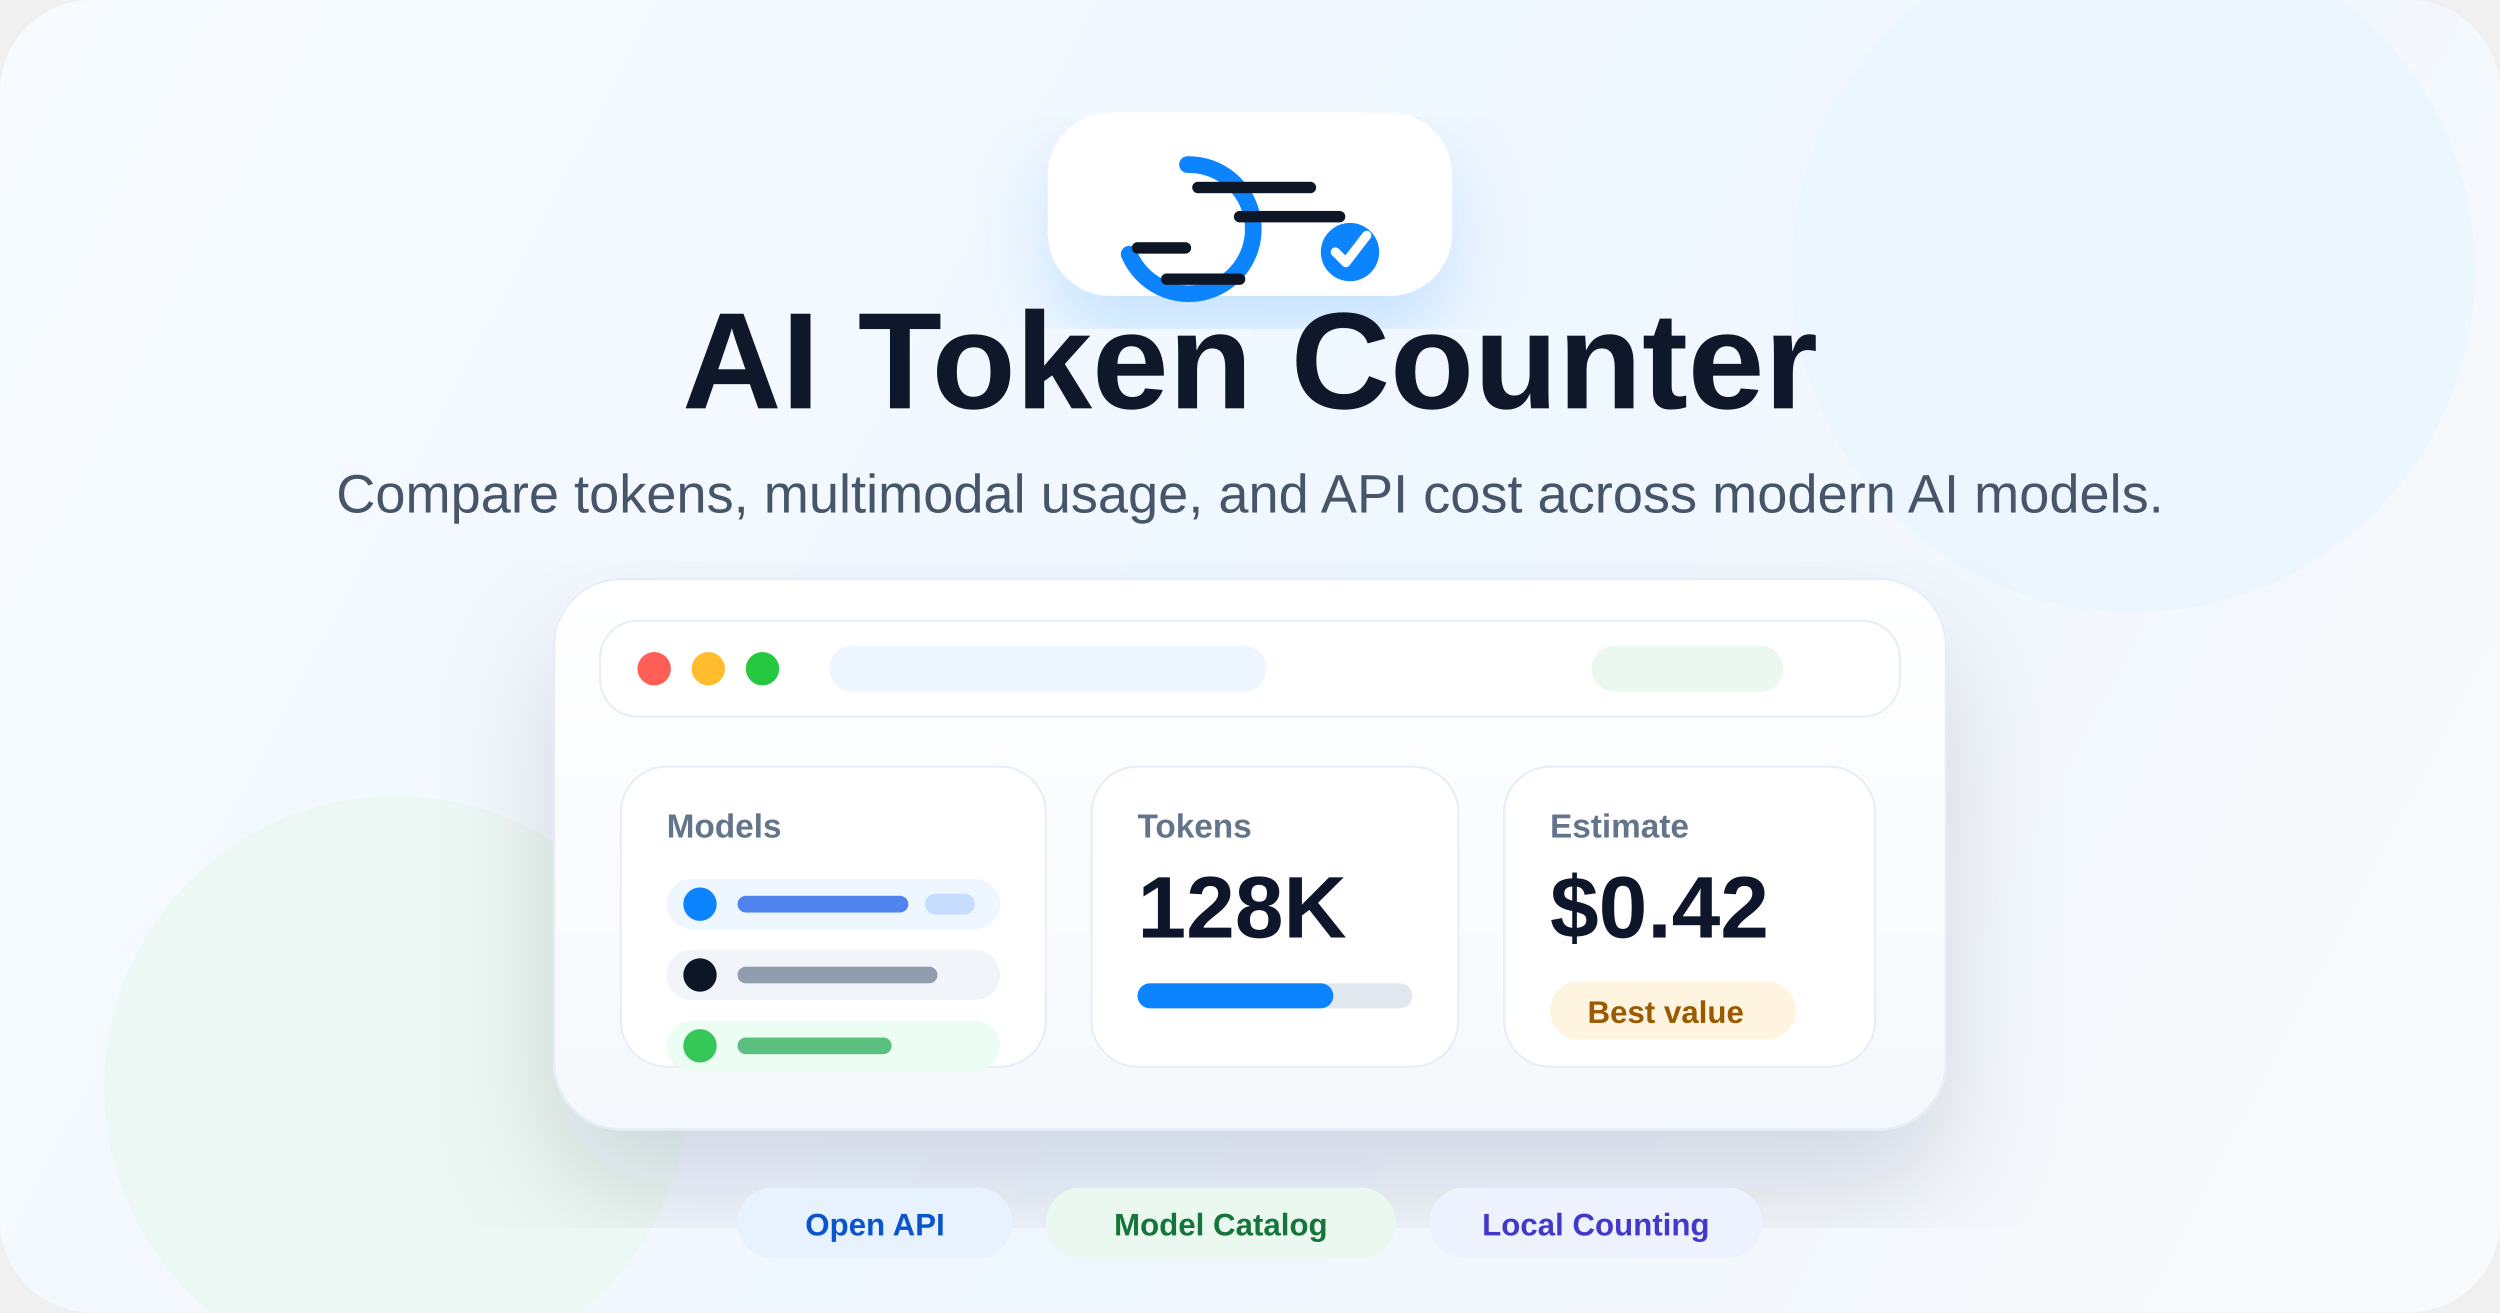
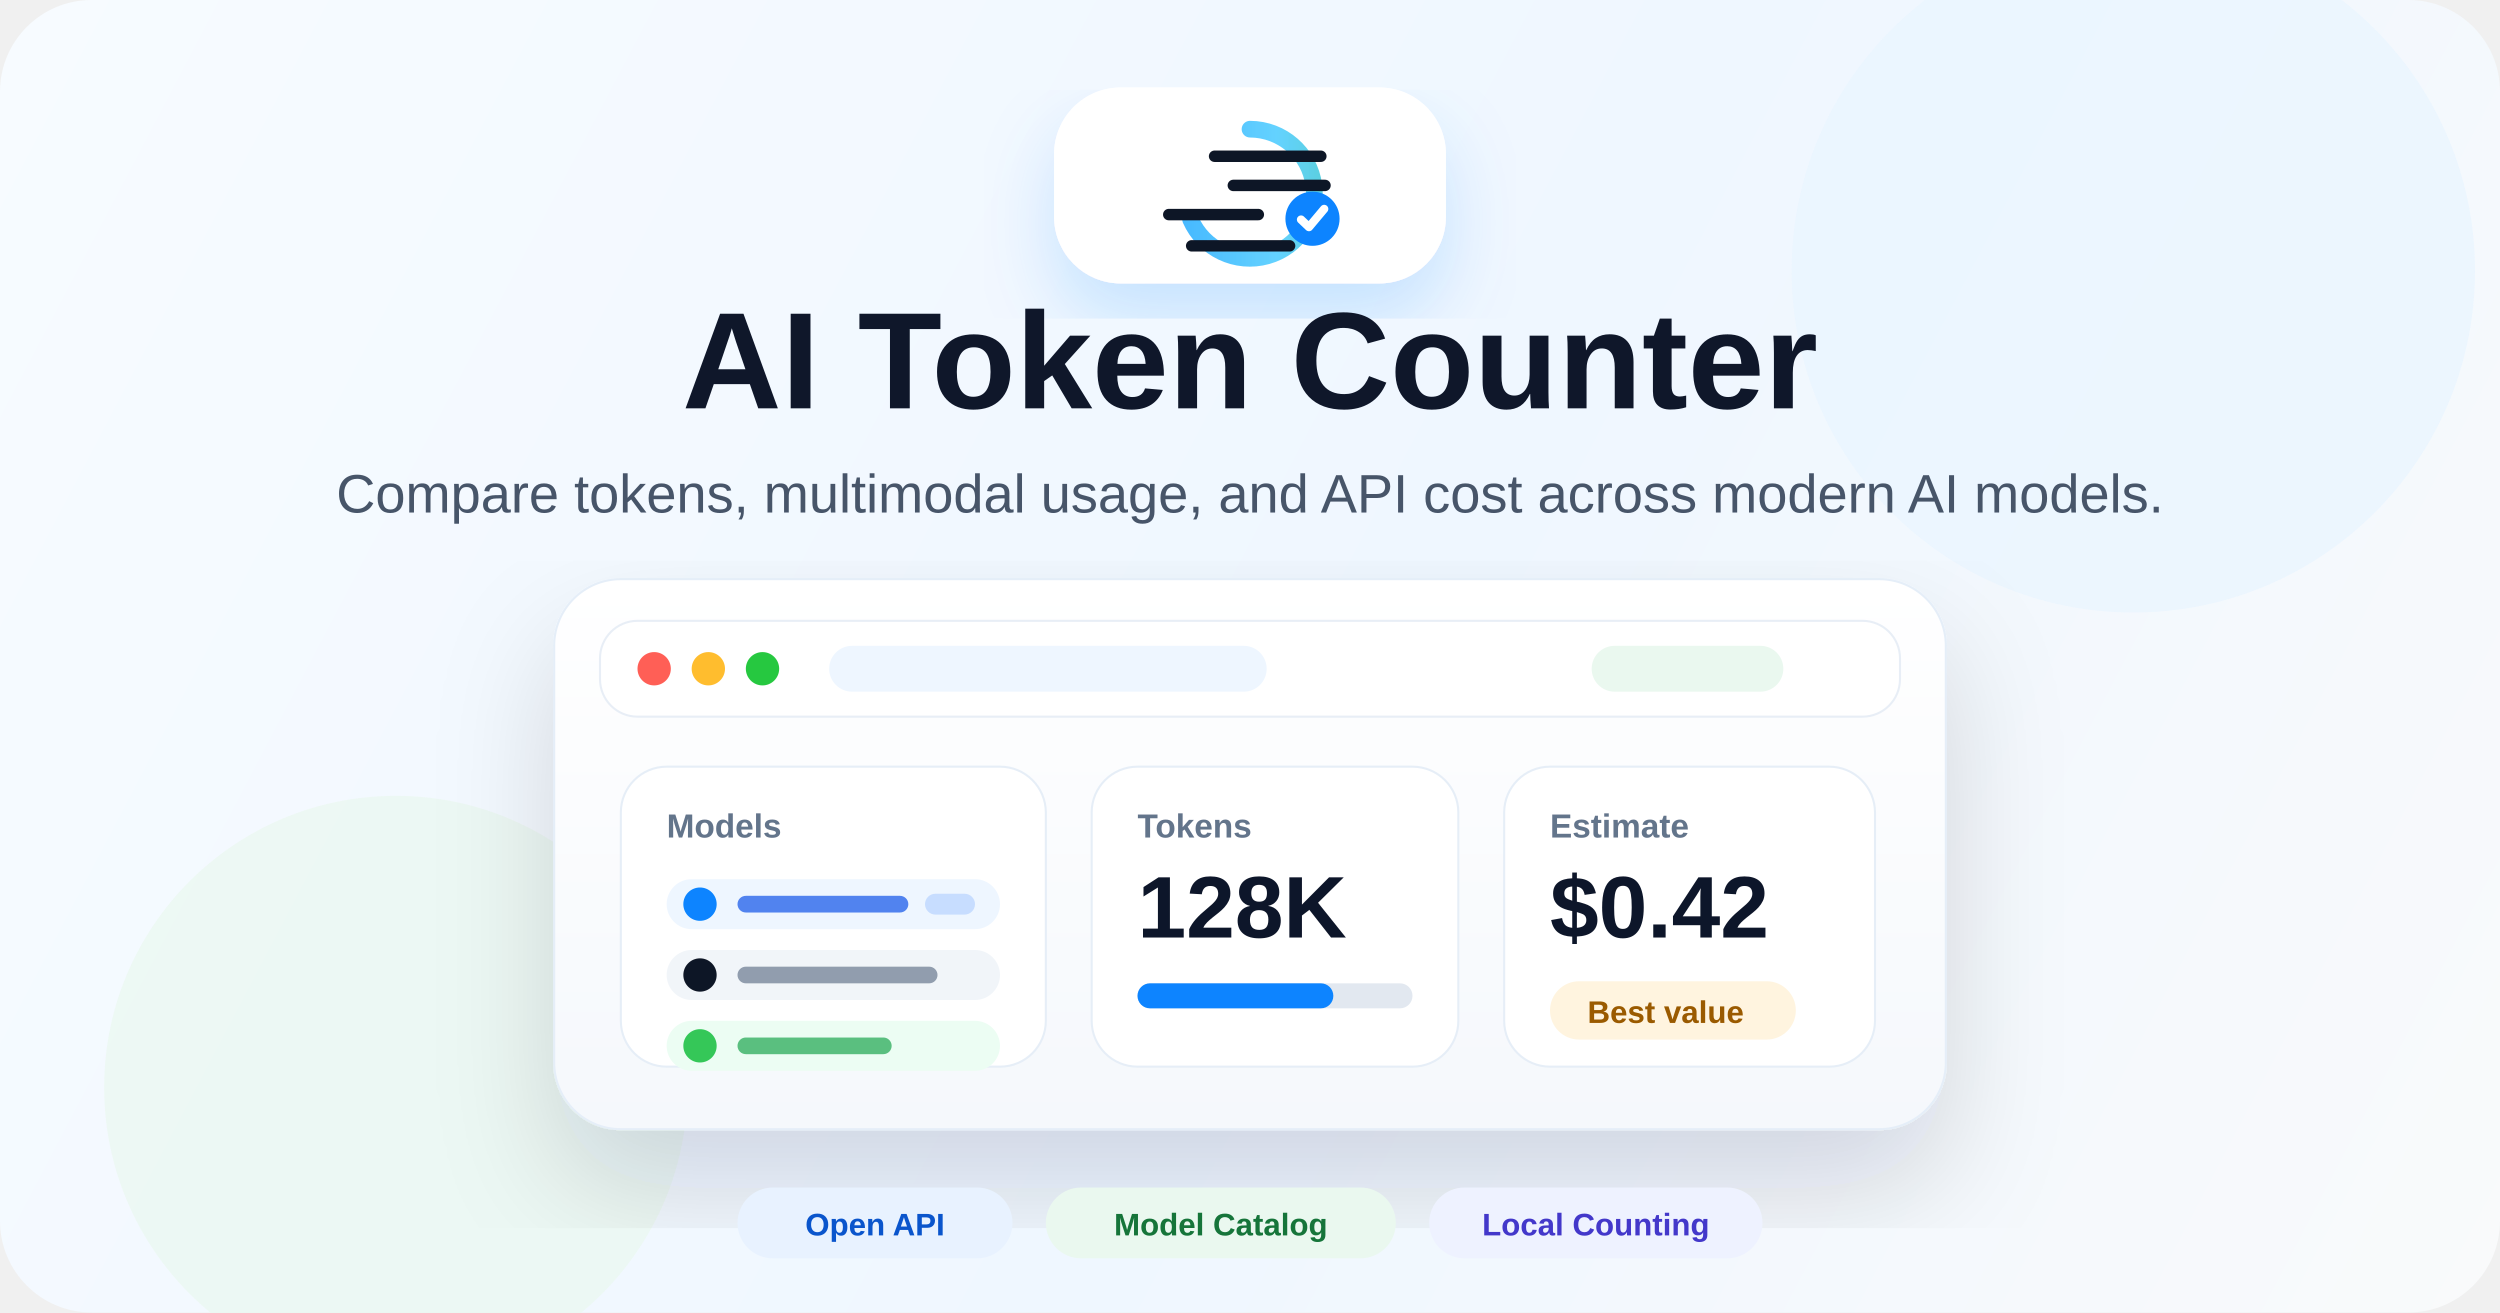
<svg xmlns="http://www.w3.org/2000/svg" viewBox="0 0 1200 630" role="img" aria-labelledby="title desc">
  <defs>
    <linearGradient id="bg" x1="0" y1="0" x2="1200" y2="630" gradientUnits="userSpaceOnUse">
      <stop stop-color="#F7FBFF" />
      <stop offset=".55" stop-color="#EFF7FF" />
      <stop offset="1" stop-color="#F9FAFB" />
    </linearGradient>
    <linearGradient id="blue" x1="472" y1="94" x2="728" y2="94" gradientUnits="userSpaceOnUse">
      <stop stop-color="#0A84FF" />
      <stop offset=".55" stop-color="#64D2FF" />
      <stop offset="1" stop-color="#34C759" />
    </linearGradient>
    <linearGradient id="panel" x1="0" y1="0" x2="0" y2="1">
      <stop stop-color="#FFFFFF" />
      <stop offset="1" stop-color="#F5F8FC" />
    </linearGradient>
    <filter id="shadow" x="-12%" y="-14%" width="124%" height="132%">
      <feDropShadow dx="0" dy="28" stdDeviation="28" flood-color="#0F172A" flood-opacity=".14" />
    </filter>
    <filter id="softBlue" x="-18%" y="-18%" width="136%" height="136%">
      <feDropShadow dx="0" dy="18" stdDeviation="18" flood-color="#0A84FF" flood-opacity=".18" />
    </filter>
  </defs>
  <rect width="1200" height="630" rx="44" fill="url(#bg)" />
  <circle cx="1024" cy="130" r="164" fill="#E9F5FF" opacity=".75" />
  <circle cx="190" cy="522" r="140" fill="#EAF8EF" opacity=".7" />
-   <g transform="translate(503 54)" filter="url(#softBlue)">
-     <rect width="194" height="88" rx="30" fill="#FFFFFF" />
-     <path d="M67 25a31 31 0 1 1-28 43" fill="none" stroke="url(#blue)" stroke-width="8" stroke-linecap="round" />
-     <path d="M43 65h23m-9 15h35m-20-44h54m-34 14h48" stroke="#111827" stroke-width="5.5" stroke-linecap="round" />
-     <circle cx="145" cy="67" r="14" fill="#0A84FF" />
-     <path d="M138 67l5 5 10-13" fill="none" stroke="#FFFFFF" stroke-width="4.5" stroke-linecap="round" stroke-linejoin="round" />
+   <g filter="url(#softBlue)">
+     <rect x="506" y="42" width="188" height="94" rx="32" fill="#FFFFFF" />
+     <rect x="508" y="44" width="184" height="90" rx="30" fill="none" stroke="#FFFFFF" stroke-opacity=".86" stroke-width="4" />
+     <g>
+       <path d="M600 62a31 31 0 1 1-28.5 43.4" fill="none" stroke="url(#blue)" stroke-width="8" stroke-linecap="round" />
+       <path d="M561 103h43M572 118h47M583 75h51M592 89h44" stroke="#111827" stroke-width="5.5" stroke-linecap="round" />
+       <circle cx="630" cy="105" r="13" fill="#0A84FF" />
+       <path d="M624.5 105.4l3.8 3.6 7.3-8.7" fill="none" stroke="#FFFFFF" stroke-width="4" stroke-linecap="round" stroke-linejoin="round" />
+     </g>
  </g>
  <text x="600" y="196" text-anchor="middle" fill="#0F172A" font-family="-apple-system,BlinkMacSystemFont,'SF Pro Display','Segoe UI',Arial,sans-serif" font-size="66" font-weight="760">AI Token Counter</text>
  <text x="600" y="246" text-anchor="middle" fill="#475569" font-family="-apple-system,BlinkMacSystemFont,'SF Pro Text','Segoe UI',Arial,sans-serif" font-size="26" font-weight="450">Compare tokens, multimodal usage, and API cost across modern AI models.</text>
  <g transform="translate(266 278)" filter="url(#shadow)">
    <rect width="668" height="264" rx="32" fill="url(#panel)" stroke="#E5EEF8" />
    <rect x="22" y="20" width="624" height="46" rx="18" fill="#FFFFFF" stroke="#E8EEF6" />
    <circle cx="48" cy="43" r="8" fill="#FF5F57" />
    <circle cx="74" cy="43" r="8" fill="#FFBD2E" />
    <circle cx="100" cy="43" r="8" fill="#28C840" />
    <rect x="132" y="32" width="210" height="22" rx="11" fill="#EEF6FF" />
    <rect x="498" y="32" width="92" height="22" rx="11" fill="#EAF8EF" />
    <g transform="translate(32 90)">
      <rect width="204" height="144" rx="22" fill="#FFFFFF" stroke="#E6EEF7" />
      <text x="22" y="34" fill="#64748B" font-family="-apple-system,BlinkMacSystemFont,'SF Pro Text','Segoe UI',Arial,sans-serif" font-size="16" font-weight="650">Models</text>
      <g transform="translate(22 54)">
        <rect width="160" height="24" rx="12" fill="#EEF6FF" />
        <circle cx="16" cy="12" r="8" fill="#0A84FF" />
        <rect x="34" y="8" width="82" height="8" rx="4" fill="#2563EB" opacity=".78" />
        <rect x="124" y="7" width="24" height="10" rx="5" fill="#C7DDFF" />
      </g>
      <g transform="translate(22 88)">
        <rect width="160" height="24" rx="12" fill="#F1F5F9" />
        <circle cx="16" cy="12" r="8" fill="#111827" />
        <rect x="34" y="8" width="96" height="8" rx="4" fill="#64748B" opacity=".68" />
      </g>
      <g transform="translate(22 122)">
        <rect width="160" height="24" rx="12" fill="#ECFDF3" />
        <circle cx="16" cy="12" r="8" fill="#34C759" />
        <rect x="34" y="8" width="74" height="8" rx="4" fill="#16A34A" opacity=".68" />
      </g>
    </g>
    <g transform="translate(258 90)">
      <rect width="176" height="144" rx="22" fill="#FFFFFF" stroke="#E6EEF7" />
      <text x="22" y="34" fill="#64748B" font-family="-apple-system,BlinkMacSystemFont,'SF Pro Text','Segoe UI',Arial,sans-serif" font-size="16" font-weight="650">Tokens</text>
      <text x="22" y="82" fill="#0F172A" font-family="-apple-system,BlinkMacSystemFont,'SF Pro Display','Segoe UI',Arial,sans-serif" font-size="42" font-weight="760">128K</text>
      <rect x="22" y="104" width="132" height="12" rx="6" fill="#E2E8F0" />
      <rect x="22" y="104" width="94" height="12" rx="6" fill="#0A84FF" />
    </g>
    <g transform="translate(456 90)">
      <rect width="178" height="144" rx="22" fill="#FFFFFF" stroke="#E6EEF7" />
      <text x="22" y="34" fill="#64748B" font-family="-apple-system,BlinkMacSystemFont,'SF Pro Text','Segoe UI',Arial,sans-serif" font-size="16" font-weight="650">Estimate</text>
      <text x="22" y="82" fill="#0F172A" font-family="-apple-system,BlinkMacSystemFont,'SF Pro Display','Segoe UI',Arial,sans-serif" font-size="42" font-weight="760">$0.42</text>
      <rect x="22" y="103" width="118" height="28" rx="14" fill="#FFF4DF" />
      <text x="40" y="123" fill="#9A5A00" font-family="-apple-system,BlinkMacSystemFont,'SF Pro Text','Segoe UI',Arial,sans-serif" font-size="15" font-weight="700">Best value</text>
    </g>
  </g>
  <g transform="translate(354 570)">
    <rect width="132" height="34" rx="17" fill="#E8F2FF" />
    <text x="66" y="23" text-anchor="middle" fill="#0A55CC" font-family="-apple-system,BlinkMacSystemFont,'SF Pro Text','Segoe UI',Arial,sans-serif" font-size="15" font-weight="700">Open API</text>
    <rect x="148" width="168" height="34" rx="17" fill="#EAF8EF" />
    <text x="232" y="23" text-anchor="middle" fill="#16753A" font-family="-apple-system,BlinkMacSystemFont,'SF Pro Text','Segoe UI',Arial,sans-serif" font-size="15" font-weight="700">Model Catalog</text>
    <rect x="332" width="160" height="34" rx="17" fill="#EEF2FF" />
    <text x="412" y="23" text-anchor="middle" fill="#4338CA" font-family="-apple-system,BlinkMacSystemFont,'SF Pro Text','Segoe UI',Arial,sans-serif" font-size="15" font-weight="700">Local Counting</text>
  </g>
</svg>
